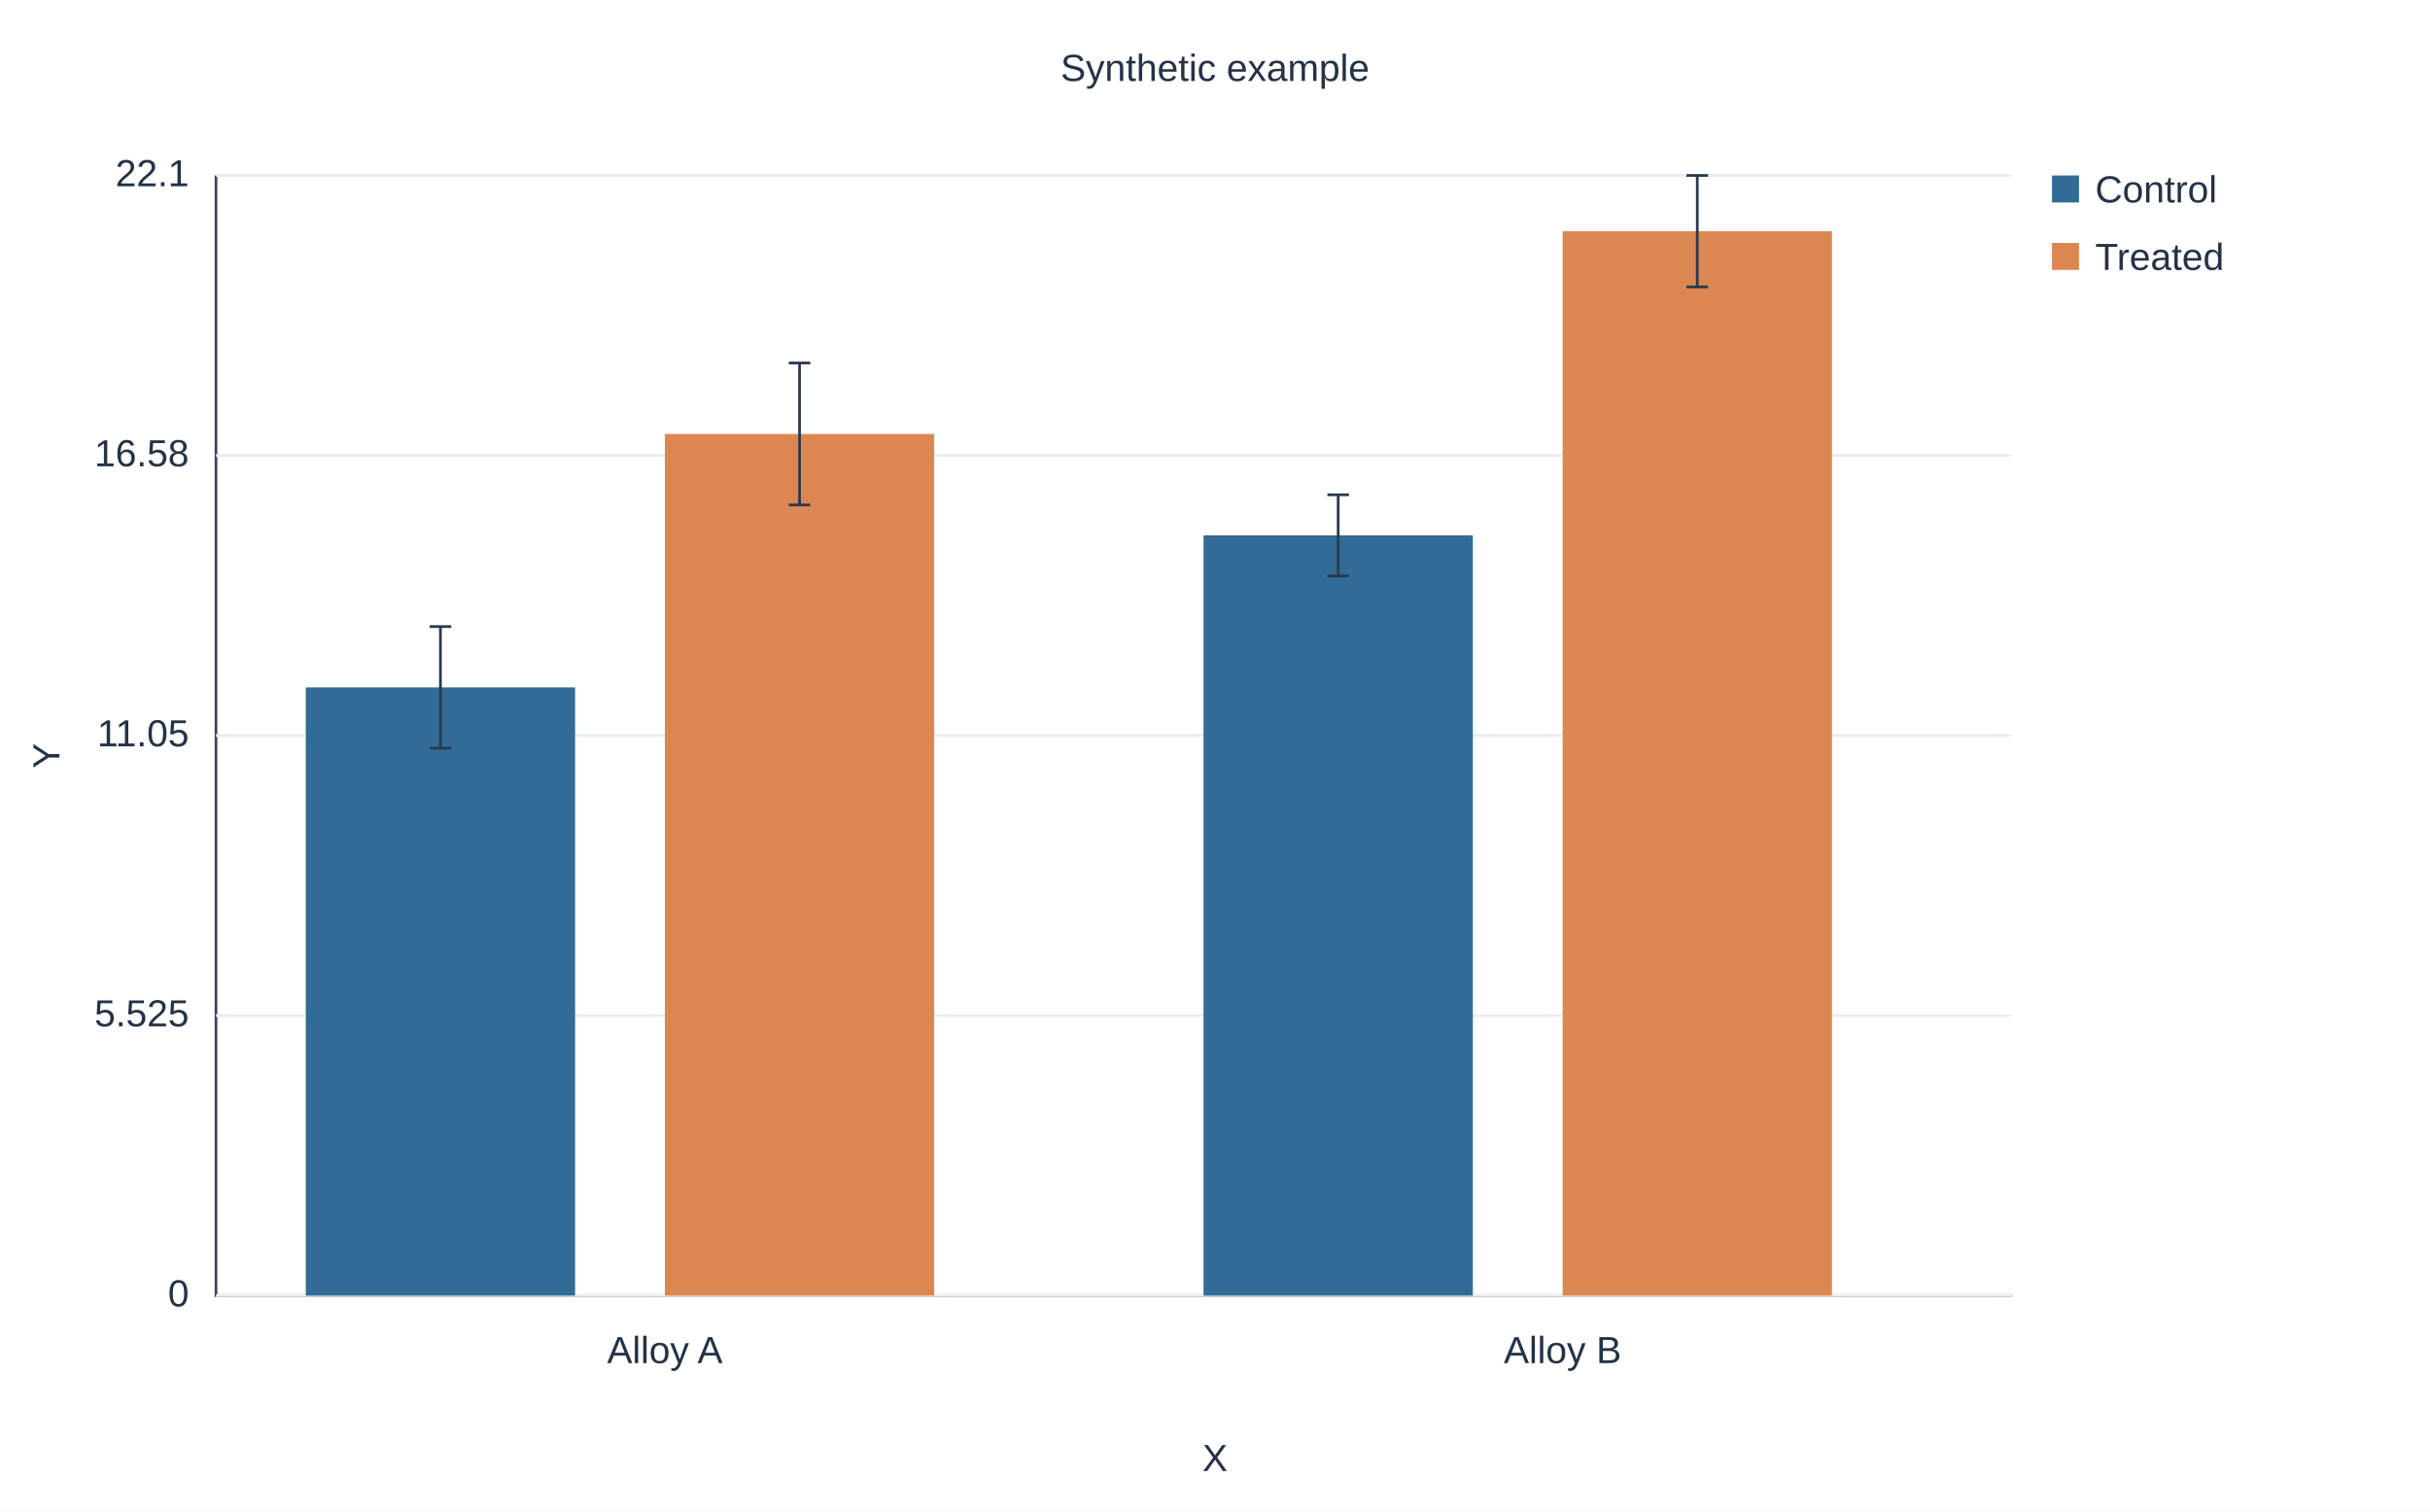
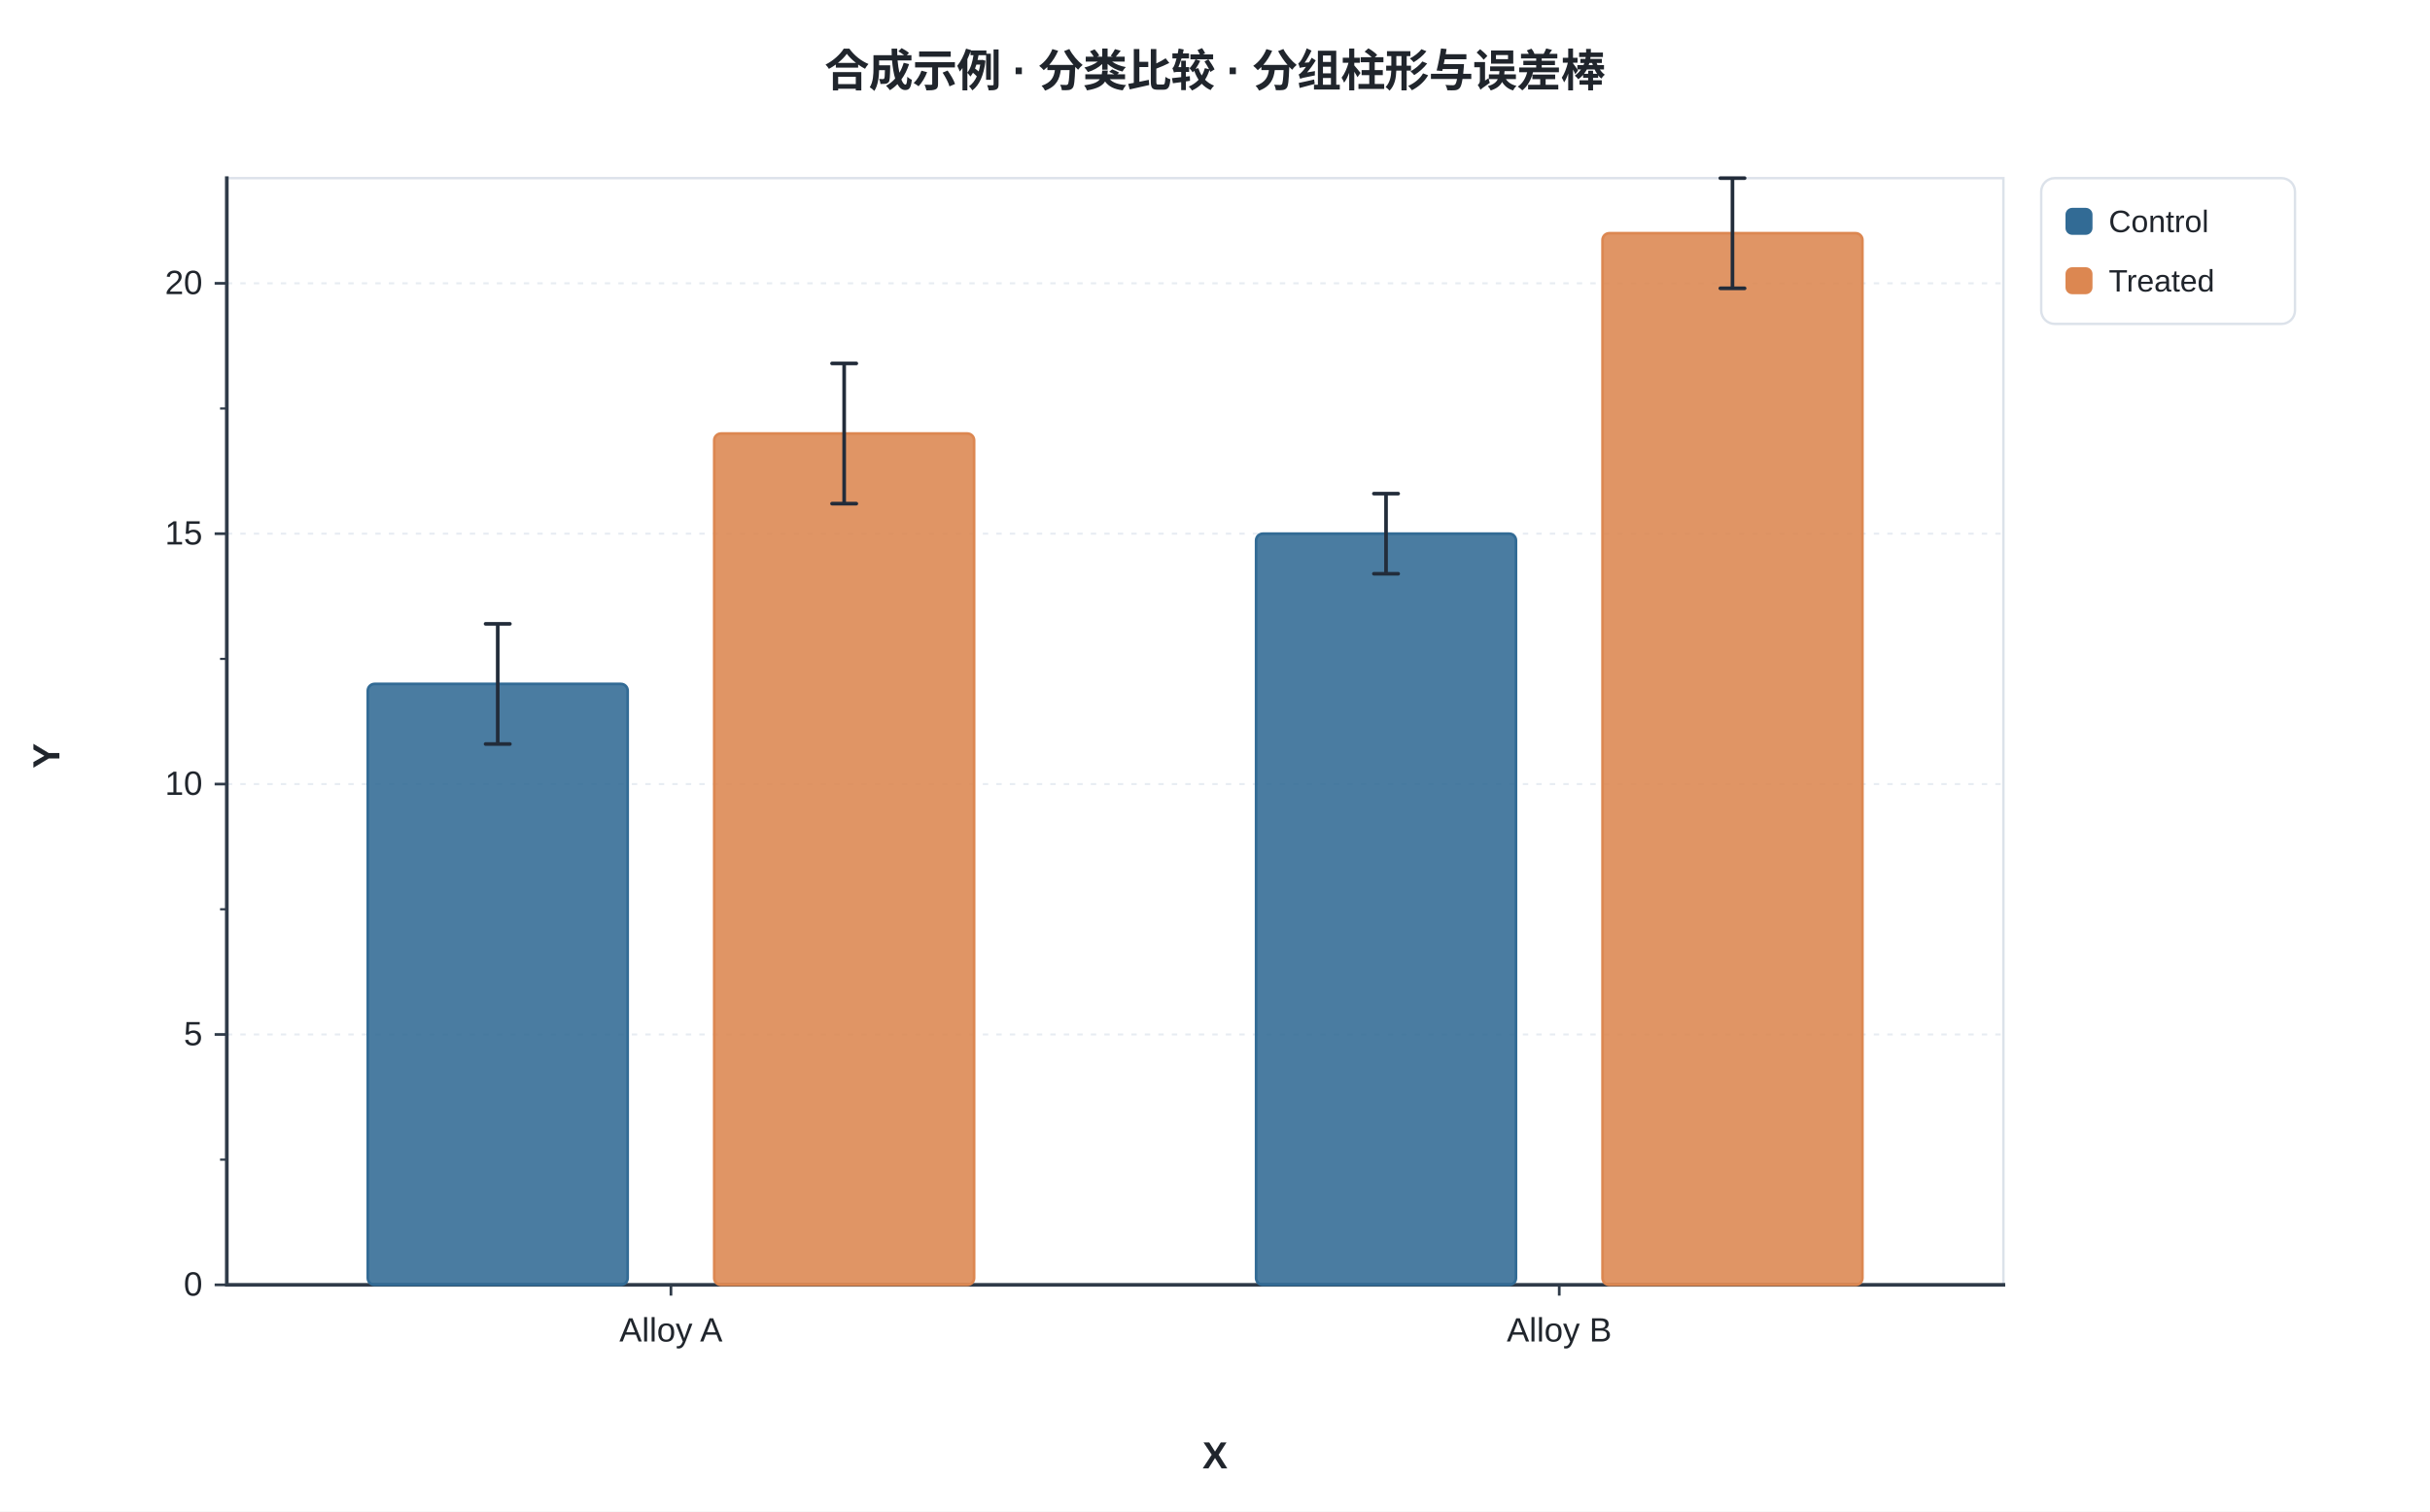
- <svg xmlns="http://www.w3.org/2000/svg" width="900" height="560" viewBox="0 0 900 560">
+ <svg xmlns="http://www.w3.org/2000/svg" width="900" height="560" viewBox="0 0 900 560" text-rendering="geometricPrecision">
  <rect width="100%" height="100%" fill="white" />
-   <g font-family="Arial" font-size="14" fill="#243247">
-     <text x="450" y="30" text-anchor="middle">Synthetic example</text>
-     <path d="M80,65V480H745" fill="none" stroke="#34475a" />
-     <text x="70" y="484" text-anchor="end">0</text>
-     <path d="M80,480H745" stroke="#e9edf2" />
-     <text x="70" y="380.25" text-anchor="end">5.525</text>
-     <path d="M80,376.25H745" stroke="#e9edf2" />
-     <text x="70" y="276.5" text-anchor="end">11.05</text>
-     <path d="M80,272.5H745" stroke="#e9edf2" />
-     <text x="70" y="172.75" text-anchor="end">16.58</text>
-     <path d="M80,168.75H745" stroke="#e9edf2" />
-     <text x="70" y="69" text-anchor="end">22.1</text>
-     <path d="M80,65H745" stroke="#e9edf2" />
-     <rect x="113.25" y="254.661" width="99.75" height="225.339" fill="#326b95" />
-     <path d="M163.125,277.195V232.127M159.125,277.195h8M159.125,232.127h8" stroke="#29394d" fill="none" />
-     <rect x="246.25" y="160.769" width="99.75" height="319.231" fill="#dc8751" />
-     <path d="M296.125,187.059V134.48M292.125,187.059h8M292.125,134.48h8" stroke="#29394d" fill="none" />
-     <rect x="445.75" y="198.326" width="99.75" height="281.674" fill="#326b95" />
-     <path d="M495.625,213.348V183.303M491.625,213.348h8M491.625,183.303h8" stroke="#29394d" fill="none" />
-     <rect x="578.75" y="85.656" width="99.75" height="394.344" fill="#dc8751" />
-     <path d="M628.625,106.312V65M624.625,106.312h8M624.625,65h8" stroke="#29394d" fill="none" />
-     <text x="246.25" y="505" text-anchor="middle">Alloy A</text>
-     <text x="578.75" y="505" text-anchor="middle">Alloy B</text>
-     <rect x="760" y="65" width="10" height="10" fill="#326b95" />
-     <text x="776" y="75">Control</text>
-     <rect x="760" y="90" width="10" height="10" fill="#dc8751" />
-     <text x="776" y="100">Treated</text>
-     <text x="450" y="545" text-anchor="middle">X</text>
-     <text transform="translate(22 280) rotate(-90)" text-anchor="middle">Y</text>
+   <g font-family="Arial, Helvetica Neue, Arial, PingFang SC, Microsoft YaHei, sans-serif" font-size="14" fill="#20252c" font-variant-numeric="tabular-nums">
+     <text x="450" y="32" text-anchor="middle" font-size="16.5" font-weight="700" letter-spacing="-0.2">合成示例 · 分类比较 · 分组柱形与误差棒</text>
+     <path d="M84,383.24H742" stroke="#e7ecf2" stroke-width="0.75" stroke-dasharray="2 3" />
+     <path d="M84,290.48H742" stroke="#e7ecf2" stroke-width="0.75" stroke-dasharray="2 3" />
+     <path d="M84,197.719H742" stroke="#e7ecf2" stroke-width="0.75" stroke-dasharray="2 3" />
+     <path d="M84,104.959H742" stroke="#e7ecf2" stroke-width="0.75" stroke-dasharray="2 3" />
+     <path d="M84,66H742V476" fill="none" stroke="#dce2ea" stroke-width="0.9" />
+     <path d="M84,66V476H742" fill="none" stroke="#2f3b49" stroke-width="1.35" stroke-linecap="square" />
+     <path d="M84,476h-4.5" stroke="#2f3b49" stroke-width="1" />
+     <text x="75" y="480" text-anchor="end" font-size="12.5">0</text>
+     <path d="M84,383.24h-4.5" stroke="#2f3b49" stroke-width="1" />
+     <path d="M84,429.62h-2.5" stroke="#2f3b49" stroke-width="0.8" />
+     <text x="75" y="387.24" text-anchor="end" font-size="12.5">5</text>
+     <path d="M84,290.48h-4.5" stroke="#2f3b49" stroke-width="1" />
+     <path d="M84,336.86h-2.5" stroke="#2f3b49" stroke-width="0.8" />
+     <text x="75" y="294.48" text-anchor="end" font-size="12.5">10</text>
+     <path d="M84,197.719h-4.5" stroke="#2f3b49" stroke-width="1" />
+     <path d="M84,244.1h-2.5" stroke="#2f3b49" stroke-width="0.8" />
+     <text x="75" y="201.719" text-anchor="end" font-size="12.5">15</text>
+     <path d="M84,104.959h-4.5" stroke="#2f3b49" stroke-width="1" />
+     <path d="M84,151.339h-2.5" stroke="#2f3b49" stroke-width="0.8" />
+     <text x="75" y="108.959" text-anchor="end" font-size="12.5">20</text>
+     <rect x="136.229" y="253.376" width="96.233" height="222.624" rx="2.5" fill="#326b95" fill-opacity="0.88" stroke="#326b95" stroke-width="1" />
+     <path d="M184.345,275.638V231.113M179.845,275.638h9M179.845,231.113h9" stroke="#222c3a" stroke-width="1.35" stroke-linecap="round" fill="none" />
+     <rect x="264.539" y="160.615" width="96.233" height="315.385" rx="2.5" fill="#dc8751" fill-opacity="0.88" stroke="#dc8751" stroke-width="1" />
+     <path d="M312.655,186.588V134.643M308.155,186.588h9M308.155,134.643h9" stroke="#222c3a" stroke-width="1.35" stroke-linecap="round" fill="none" />
+     <rect x="465.229" y="197.719" width="96.233" height="278.281" rx="2.5" fill="#326b95" fill-opacity="0.88" stroke="#326b95" stroke-width="1" />
+     <path d="M513.345,212.561V182.878M508.845,212.561h9M508.845,182.878h9" stroke="#222c3a" stroke-width="1.35" stroke-linecap="round" fill="none" />
+     <rect x="593.539" y="86.407" width="96.233" height="389.593" rx="2.5" fill="#dc8751" fill-opacity="0.88" stroke="#dc8751" stroke-width="1" />
+     <path d="M641.655,106.814V66M637.155,106.814h9M637.155,66h9" stroke="#222c3a" stroke-width="1.35" stroke-linecap="round" fill="none" />
+     <path d="M248.5,476v4" stroke="#2f3b49" stroke-width="1" />
+     <text x="248.5" y="497" text-anchor="middle" font-size="12.5">Alloy A</text>
+     <path d="M577.5,476v4" stroke="#2f3b49" stroke-width="1" />
+     <text x="577.5" y="497" text-anchor="middle" font-size="12.5">Alloy B</text>
+     <rect x="756" y="66" width="94" height="54" rx="5" fill="white" fill-opacity="0.94" stroke="#dce2ea" stroke-width="0.9" />
+     <rect x="765" y="77" width="10" height="10" rx="2.5" fill="#326b95" />
+     <text x="781" y="86" font-size="11.5">Control</text>
+     <rect x="765" y="99" width="10" height="10" rx="2.5" fill="#dc8751" />
+     <text x="781" y="108" font-size="11.5">Treated</text>
+     <text x="450" y="544" text-anchor="middle" font-weight="600">X</text>
+     <text transform="translate(22 280) rotate(-90)" text-anchor="middle" font-weight="600">Y</text>
  </g>
</svg>
